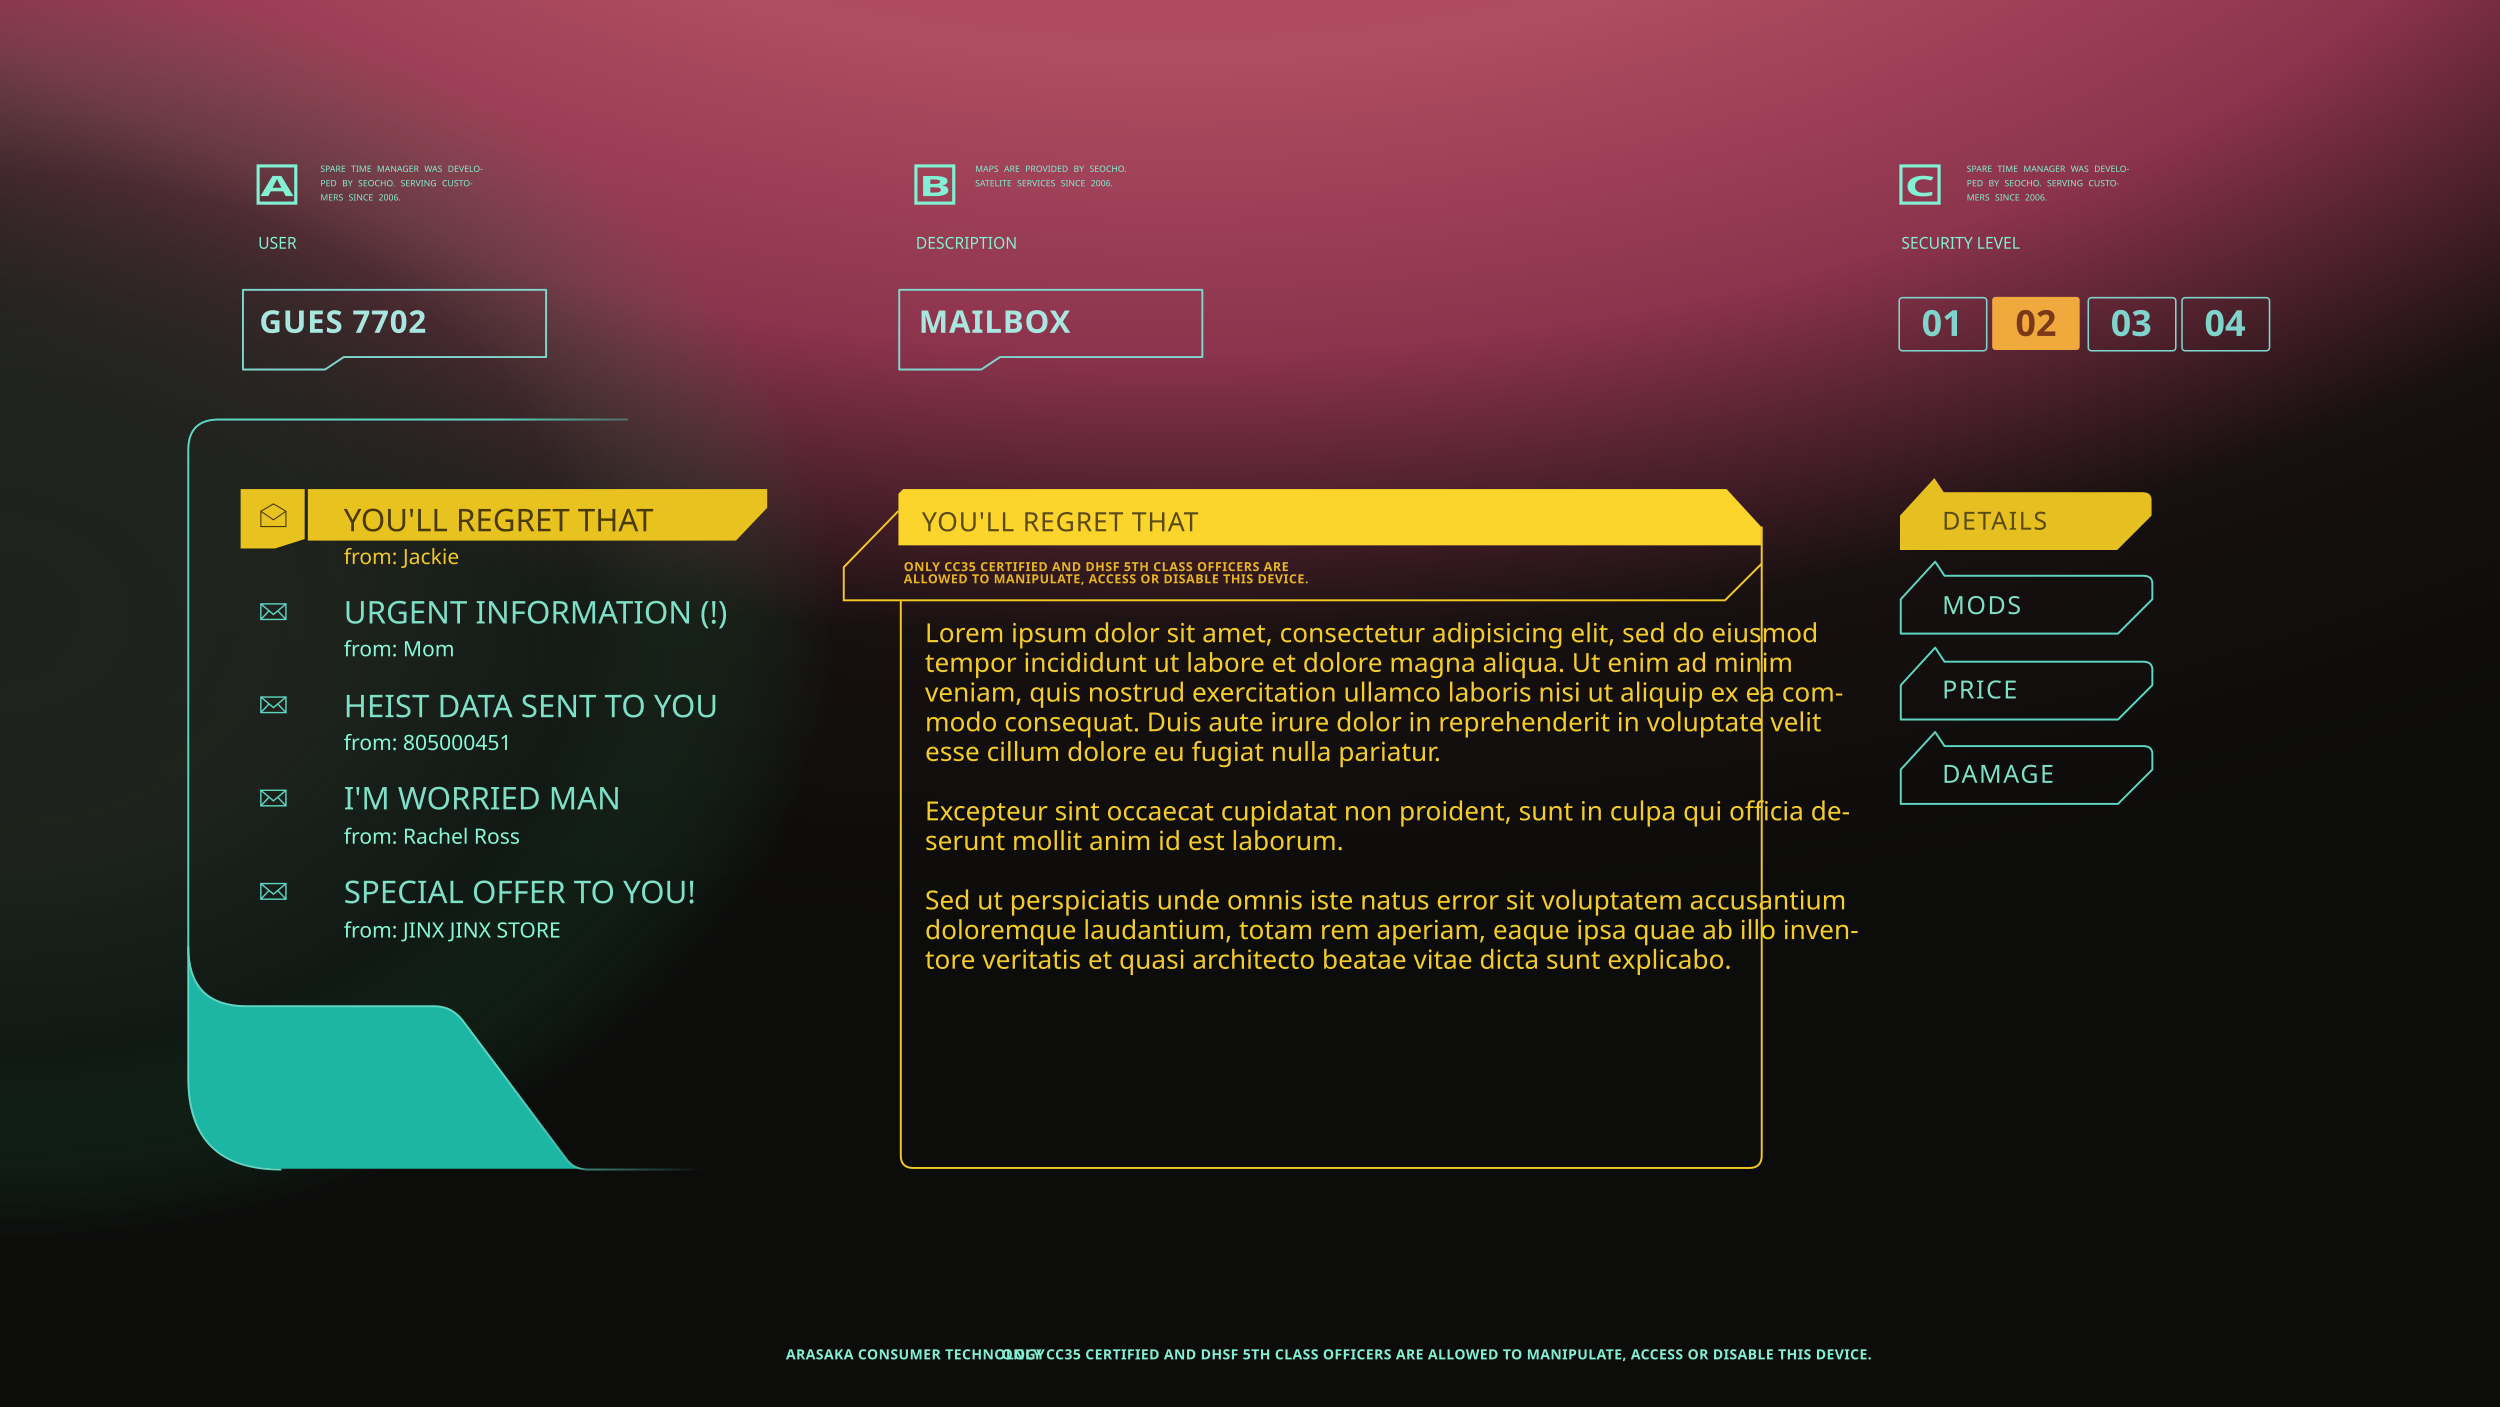
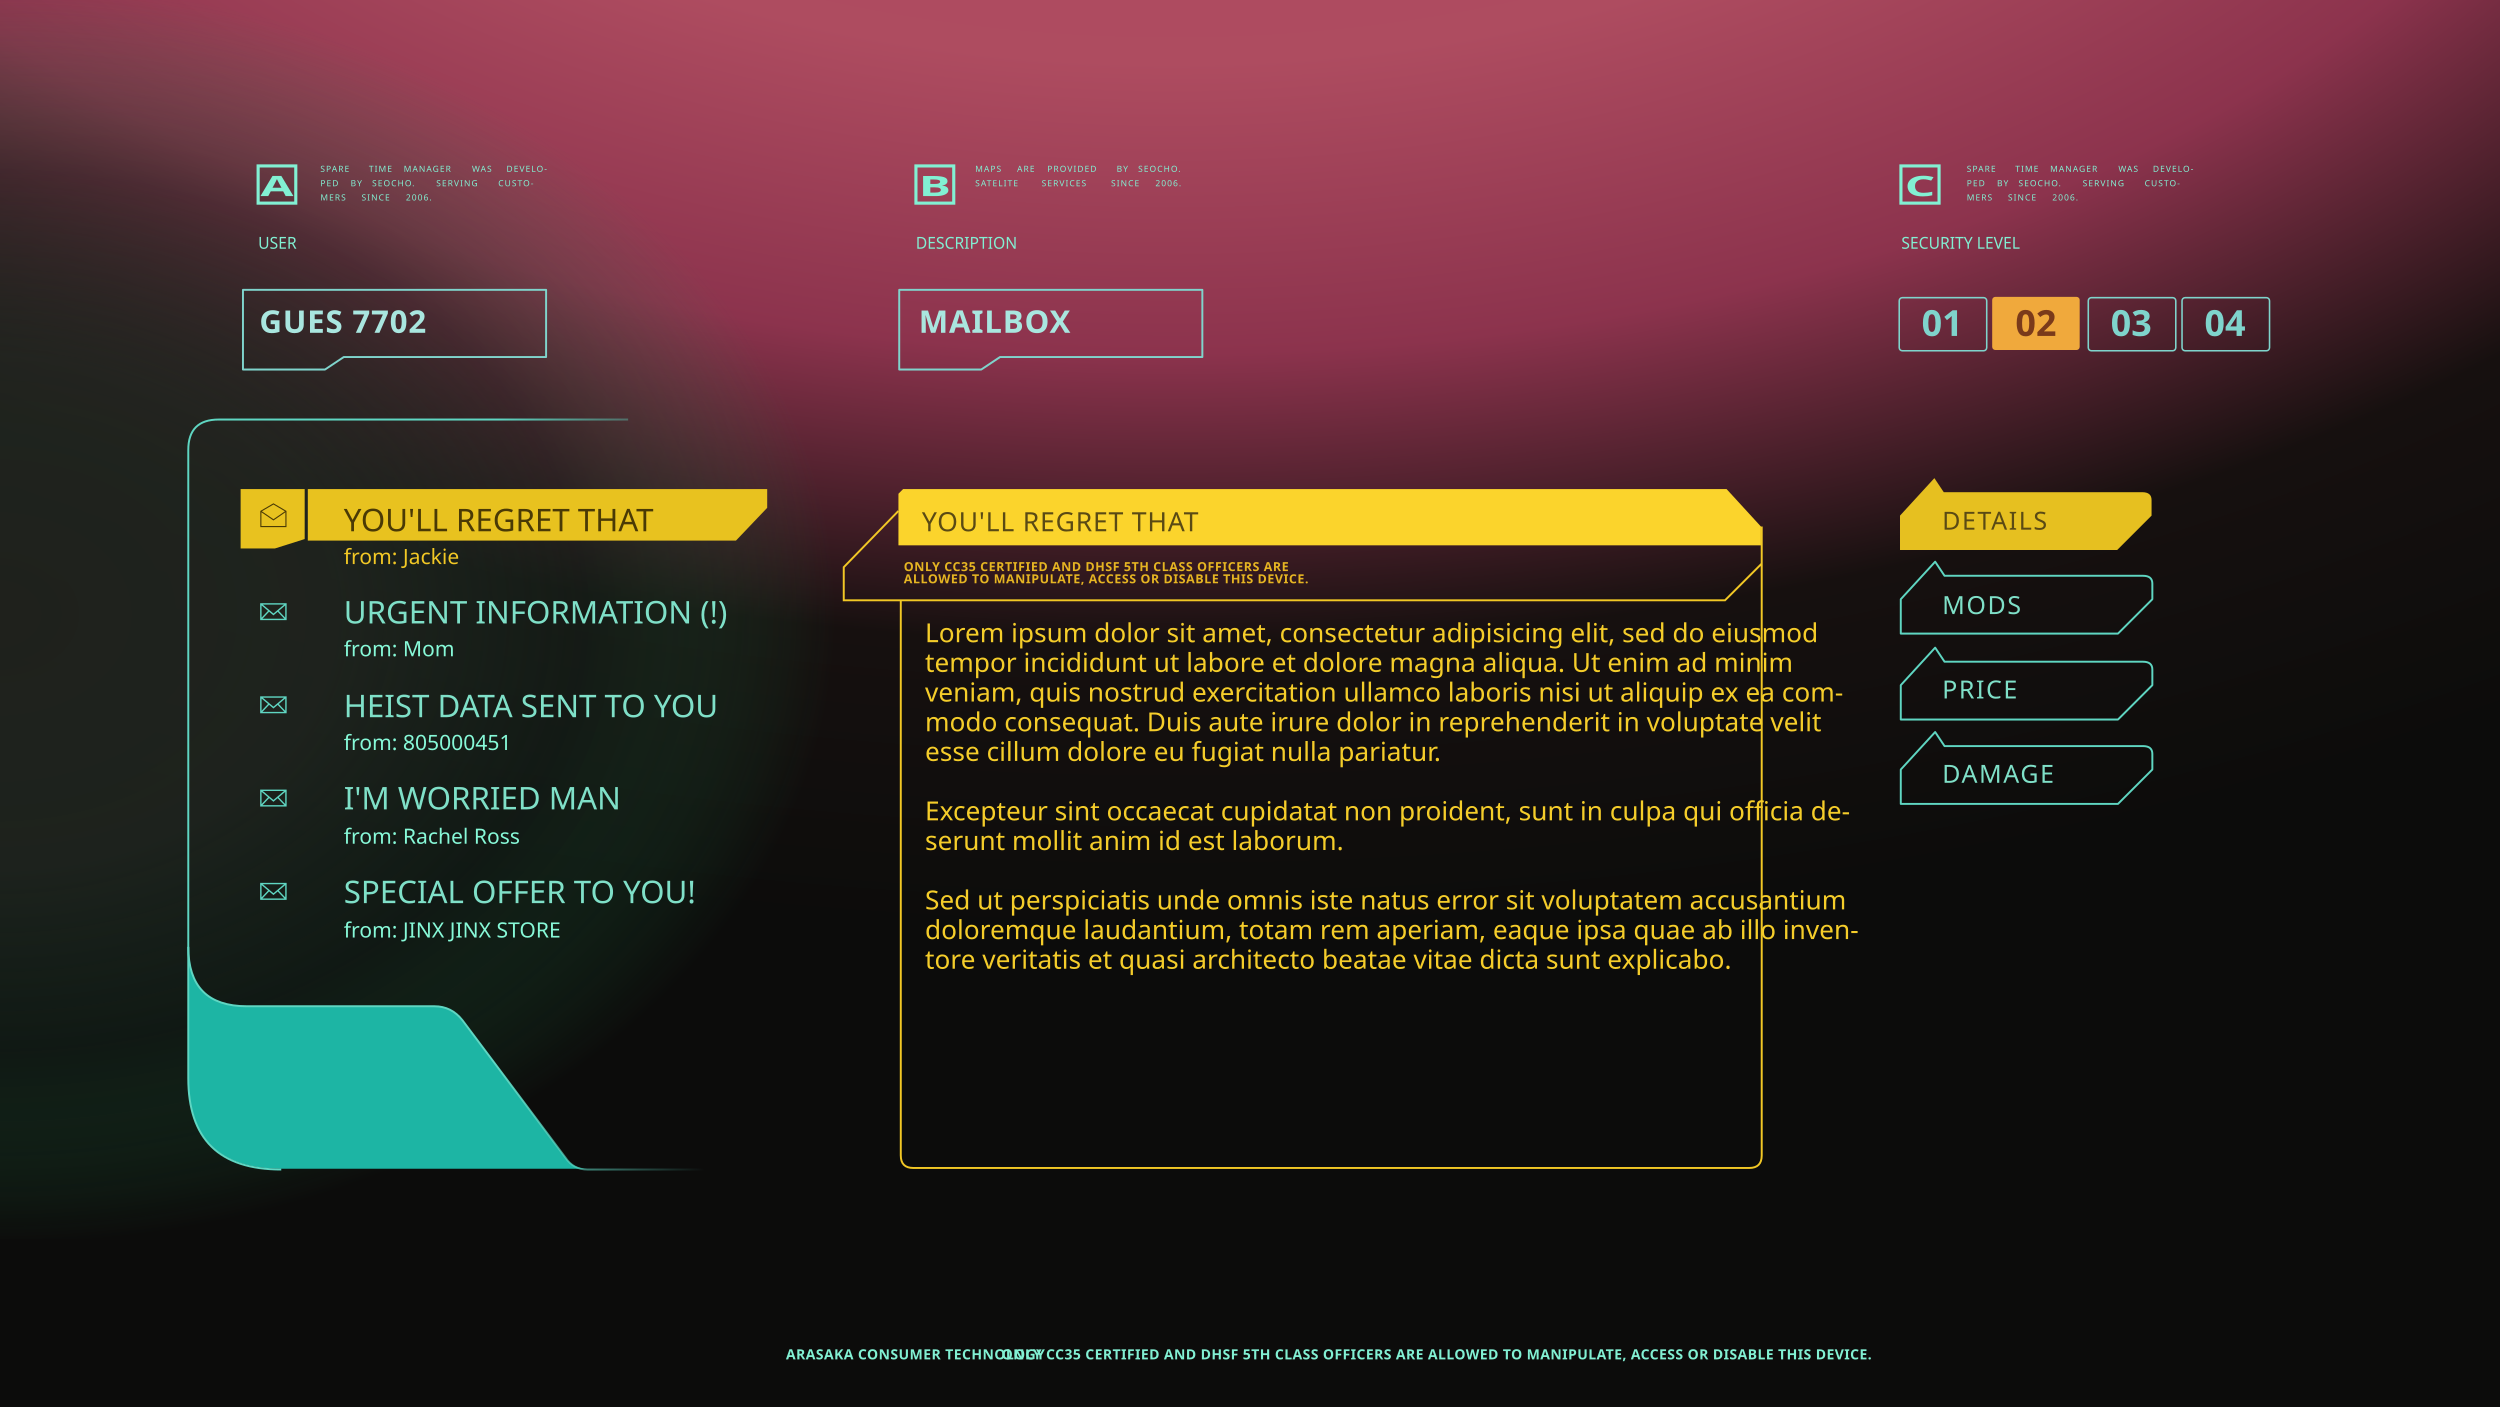
<svg xmlns="http://www.w3.org/2000/svg" width="1600" height="900" viewBox="0 0 1600 900">
  <defs>
    <radialGradient id="bloom" cx="0.469" cy="-0.356" r="1">
      <stop offset="0" stop-color="#ad465f" />
      <stop offset="0.2" stop-color="#ad465f" />
      <stop offset="0.4" stop-color="#ae4c60" />
      <stop offset="0.6" stop-color="#8c334d" />
      <stop offset="0.8" stop-color="#16100f" />
      <stop offset="1" stop-color="#0c0c0b" />
    </radialGradient>
    <radialGradient id="leftwash" cx="0" cy="0.5" r="0.5">
      <stop offset="0" stop-color="#1f211c" />
      <stop offset="0.4" stop-color="#202620" stop-opacity="0.85" />
      <stop offset="0.7" stop-color="#15281e" stop-opacity="0.45" />
      <stop offset="1" stop-color="#26884f" stop-opacity="0" />
    </radialGradient>
    <linearGradient id="fadeR" x1="0" x2="1" y1="0" y2="0">
      <stop offset="0" stop-color="#5fd6c2" stop-opacity="1" />
      <stop offset="0.6" stop-color="#5fd6c2" stop-opacity="1" />
      <stop offset="1" stop-color="#5fd6c2" stop-opacity="0" />
    </linearGradient>
    <path id="chev" d="M 0,46 V 24 L 22,0 L 28,9 H 155 Q 161,9 161,14 V 24 L 139,46 Z" />
    <path id="env-open" d="M 0,4.7 L 8.05,0 L 16.05,4.7 V 14.5 H 0 Z M 0,4.7 L 8.05,10.2 L 16.05,4.7" />
    <path id="env" d="M 0,0 H 16.05 V 9.95 H 0 Z M 0,0 L 8.05,6.75 L 16.05,0 M 0,9.95 L 5.25,4.4 M 16.05,9.95 L 10.8,4.43" />
    <rect id="badge" width="56" height="34" rx="2" />
    <clipPath id="message-extrude-clip">
      <rect x="534" y="300" width="850" height="456">
        <animate id="message-extrude" attributeName="width" from="0" to="850" begin="0s" dur="0.45s" calcMode="spline" keyTimes="0;1" keySplines="0.33 1 0.68 1" fill="freeze" />
      </rect>
    </clipPath>
  </defs>
  <rect width="1600" height="900" fill="#0c0c0b" />
  <rect width="1600" height="929" fill="url(#bloom)" />
  <rect x="0" y="-7" width="1070" height="800" fill="url(#leftwash)" />
  <g font-family="Rajdhani" fill="#7fd4cc">
-     <g font-family="Michroma" font-size="5.56" font-weight="400" fill="#82f0d3">
-       <text x="205" y="110">SPARE <tspan dx="2">TIME</tspan>
-         <tspan dx="2">MANAGER</tspan>
-         <tspan dx="2">WAS</tspan>
-         <tspan dx="2">DEVELO-</tspan>
+     <g font-family="Krona One" font-size="5.46" font-weight="400" letter-spacing="0.64" fill="#82f0d3">
+       <text x="205" y="110">SPARE <tspan x="236.07">TIME</tspan>
+         <tspan x="258.35">MANAGER</tspan>
+         <tspan x="302.05">WAS</tspan>
+         <tspan x="324.13">DEVELO-</tspan>
      </text>
-       <text x="205" y="119.2">PED <tspan dx="2">BY</tspan>
-         <tspan dx="2">SEOCHO.</tspan>
-         <tspan dx="2">SERVING</tspan>
-         <tspan dx="2">CUSTO-</tspan>
+       <text x="205" y="119.2">PED <tspan x="224.36">BY</tspan>
+         <tspan x="238.11">SEOCHO.</tspan>
+         <tspan x="279.17">SERVING</tspan>
+         <tspan x="318.85">CUSTO-</tspan>
      </text>
-       <text x="205" y="128.3">MERS <tspan dx="2">SINCE</tspan>
-         <tspan dx="2">2006.</tspan>
+       <text x="205" y="128.3">MERS <tspan x="231.37">SINCE</tspan>
+         <tspan x="259.76">2006.</tspan>
      </text>
-       <text x="624.1" y="110">MAPS <tspan dx="2">ARE</tspan>
-         <tspan dx="2">PROVIDED</tspan>
-         <tspan dx="2">BY</tspan>
-         <tspan dx="2">SEOCHO.</tspan>
+       <text x="624.1" y="110">MAPS <tspan x="650.9">ARE</tspan>
+         <tspan x="670.24">PROVIDED</tspan>
+         <tspan x="714.63">BY</tspan>
+         <tspan x="728.38">SEOCHO.</tspan>
      </text>
-       <text x="624.1" y="119.2">SATELITE <tspan dx="2">SERVICES</tspan>
-         <tspan dx="2">SINCE</tspan>
-         <tspan dx="2">2006.</tspan>
+       <text x="624.1" y="119.2">SATELITE <tspan x="666.64">SERVICES</tspan>
+         <tspan x="711.05">SINCE</tspan>
+         <tspan x="739.44">2006.</tspan>
      </text>
-       <text x="1258.7" y="110">SPARE <tspan dx="2">TIME</tspan>
-         <tspan dx="2">MANAGER</tspan>
-         <tspan dx="2">WAS</tspan>
-         <tspan dx="2">DEVELO-</tspan>
+       <text x="1258.7" y="110">SPARE <tspan x="1289.77">TIME</tspan>
+         <tspan x="1312.05">MANAGER</tspan>
+         <tspan x="1355.75">WAS</tspan>
+         <tspan x="1377.83">DEVELO-</tspan>
      </text>
-       <text x="1258.7" y="119.2">PED <tspan dx="2">BY</tspan>
-         <tspan dx="2">SEOCHO.</tspan>
-         <tspan dx="2">SERVING</tspan>
-         <tspan dx="2">CUSTO-</tspan>
+       <text x="1258.7" y="119.2">PED <tspan x="1278.06">BY</tspan>
+         <tspan x="1291.81">SEOCHO.</tspan>
+         <tspan x="1332.87">SERVING</tspan>
+         <tspan x="1372.55">CUSTO-</tspan>
      </text>
-       <text x="1258.7" y="128.3">MERS <tspan dx="2">SINCE</tspan>
-         <tspan dx="2">2006.</tspan>
+       <text x="1258.7" y="128.3">MERS <tspan x="1285.07">SINCE</tspan>
+         <tspan x="1313.46">2006.</tspan>
      </text>
    </g>
    <g fill="none" stroke="#82f0d3" stroke-width="2">
      <rect x="165.2" y="106.2" width="24.1" height="23.8" />
      <rect x="586.2" y="106.2" width="24.2" height="23.8" />
      <rect x="1216.6" y="106.2" width="24.4" height="23.8" />
    </g>
    <g font-size="18" font-weight="600" text-anchor="middle" fill="#82f0d3">
      <text transform="translate(177.25 125.5) scale(1.7 1)">A</text>
      <text transform="translate(598.3 125.5) scale(1.7 1)">B</text>
      <text transform="translate(1228.8 125.5) scale(1.7 1)">C</text>
    </g>
    <g font-family="Michroma" font-size="10.56" font-weight="400" fill="#82f0d3">
      <text transform="translate(165.2 159.2) scale(0.95 1)">USER</text>
      <text transform="translate(586.1 159.2) scale(0.95 1)">DESCRIPTION</text>
      <text transform="translate(1216.85 159.2) scale(0.95 1)">SECURITY LEVEL</text>
    </g>
  </g>
  <g fill="none" stroke="#7fd4cc" stroke-width="1.25" stroke-linejoin="round">
    <path d="M 155.5,185.5 H 349.5 V 228.5 H 220 L 208,236.5 H 155.5 Z" />
    <path d="M 575.5,185.5 H 769.5 V 228.5 H 640 L 628,236.5 H 575.5 Z" />
  </g>
  <g font-family="Rajdhani" font-size="20" font-weight="600" letter-spacing="0.5" fill="#a9e6df">
    <text x="166" y="213">GUES 7702</text>
    <text x="588" y="213">MAILBOX</text>
  </g>
  <g font-family="Rajdhani" font-size="23" font-weight="600" text-anchor="middle">
    <use href="#badge" x="1215.5" y="190.5" fill="none" stroke="#7fd4cc" stroke-width="1" />
    <text x="1243" y="215" fill="#7fd4cc">01</text>
    <use href="#badge" x="1275" y="190" fill="#f0a93c" />
    <text x="1303" y="215" fill="#7a3a1a">02</text>
    <use href="#badge" x="1336.5" y="190.5" fill="none" stroke="#7fd4cc" stroke-width="1" />
    <text x="1364" y="215" fill="#7fd4cc">03</text>
    <use href="#badge" x="1396.5" y="190.5" fill="none" stroke="#7fd4cc" stroke-width="1" />
    <text x="1424" y="215" fill="#7fd4cc">04</text>
  </g>
  <path d="M 120.5,606 Q 120.5,644 158,644 H 278 Q 289,644 296,653 L 362,741 Q 367,748 376,748 H 180 Q 120.5,748 120.5,690 Z" fill="#1db5a4" />
  <path d="M 402,268.5 H 140 Q 120.5,268.5 120.5,288 V 606 Q 120.5,644 158,644 H 278 Q 289,644 296,653 L 362,741 Q 367,748.5 376,748.5 H 451" fill="none" stroke="url(#fadeR)" stroke-width="1.25" />
  <path d="M 120.5,606 V 690 Q 120.5,748.5 180,748.5" fill="none" stroke="#5fd6c2" stroke-width="1.25" />
  <g fill="#e8c21f">
    <path d="M 154,313 H 195 V 345 L 176,351 H 154 Z" />
    <path d="M 197,313 H 491 V 325 L 471,346 H 197 Z" />
  </g>
  <use href="#env-open" x="166.95" y="322.5" fill="none" stroke="#4a3a05" stroke-width="0.7" />
  <text x="220" y="340" font-family="Rajdhani" font-size="20" font-weight="500" fill="#4a3a05">YOU'LL REGRET THAT</text>
  <text x="220" y="361" font-family="Rajdhani" font-size="13.5" font-weight="500" fill="#f2c825">from: Jackie</text>
  <g fill="none" stroke="#5fd6c2" stroke-width="0.9">
    <use href="#env" x="166.95" y="386.5" />
    <use href="#env" x="166.95" y="446.1" />
    <use href="#env" x="166.95" y="505.8" />
    <use href="#env" x="166.95" y="565.5" />
  </g>
  <g font-family="Rajdhani" fill="#7fe0c8">
    <g font-size="20" font-weight="500">
      <text x="220" y="399">URGENT INFORMATION (!)</text>
      <text x="220" y="459">HEIST DATA SENT TO YOU</text>
      <text x="220" y="518">I'M WORRIED MAN</text>
      <text x="220" y="578">SPECIAL OFFER TO YOU!</text>
    </g>
    <g font-size="13.5" font-weight="500" fill="#87f9d8">
      <text x="220" y="420">from: Mom</text>
      <text x="220" y="480">from: 805000451</text>
      <text x="220" y="540">from: Rachel Ross</text>
      <text x="220" y="600">from: JINX JINX STORE</text>
    </g>
  </g>
  <g clip-path="url(#message-extrude-clip)">
    <path d="M 578,313 H 1105 L 1127,337 V 349 H 575 V 316 Z" fill="#fbd42c" />
    <text x="590" y="340" font-family="Rajdhani" font-size="17" letter-spacing="0.5" fill="#5a4a14">YOU'LL REGRET THAT</text>
    <path d="M 575,327 L 540,363 V 384.2 H 1104 L 1127.5,360.7 M 1127.5,337 V 739.5 Q 1127.5,747.5 1119.5,747.5 H 584.5 Q 576.5,747.5 576.5,739.5 V 384.2" fill="none" stroke="#f2c825" stroke-width="1.25" />
    <g font-family="Rajdhani" font-size="8" font-weight="700" letter-spacing="0.34" fill="#e6b522">
      <text x="578.4" y="365.5">ONLY CC35 CERTIFIED AND DHSF 5TH CLASS OFFICERS ARE</text>
      <text x="578.4" y="373.3">ALLOWED TO MANIPULATE, ACCESS OR DISABLE THIS DEVICE.</text>
    </g>
    <g font-family="Rajdhani" font-size="16.8" font-weight="500" fill="#f5cd2a">
      <text x="592" y="411">Lorem ipsum dolor sit amet, consectetur adipisicing elit, sed do eiusmod</text>
      <text x="592" y="430">tempor incididunt ut labore et dolore magna aliqua. Ut enim ad minim</text>
      <text x="592" y="449">veniam, quis nostrud exercitation ullamco laboris nisi ut aliquip ex ea com-</text>
      <text x="592" y="468">modo consequat. Duis aute irure dolor in reprehenderit in voluptate velit</text>
      <text x="592" y="487">esse cillum dolore eu fugiat nulla pariatur.</text>
      <text x="592" y="525">Excepteur sint occaecat cupidatat non proident, sunt in culpa qui officia de-</text>
      <text x="592" y="544">serunt mollit anim id est laborum.</text>
      <text x="592" y="582">Sed ut perspiciatis unde omnis iste natus error sit voluptatem accusantium</text>
      <text x="592" y="601">doloremque laudantium, totam rem aperiam, eaque ipsa quae ab illo inven-</text>
      <text x="592" y="620">tore veritatis et quasi architecto beatae vitae dicta sunt explicabo.</text>
    </g>
    <use href="#chev" x="1216" y="306" fill="#e6c020" />
    <g fill="none" stroke="#5fd6c2" stroke-width="1.25" stroke-linejoin="round">
      <use href="#chev" x="1216.5" y="359.5" />
      <use href="#chev" x="1216.5" y="414.5" />
      <use href="#chev" x="1216.5" y="468.5" />
    </g>
    <g font-family="Rajdhani" font-size="16" letter-spacing="1">
      <text x="1243" y="339" fill="#5a4a14">DETAILS</text>
      <text x="1243" y="393" fill="#7fe0c8">MODS</text>
      <text x="1243" y="447" fill="#7fe0c8">PRICE</text>
      <text x="1243" y="501" fill="#7fe0c8">DAMAGE</text>
    </g>
  </g>
  <g font-family="Rajdhani" font-size="9" font-weight="700" fill="#82f0d3">
    <text x="503" y="870" letter-spacing="0.25">ARASAKA CONSUMER TECHNOLOGY</text>
    <text x="641" y="870" letter-spacing="0.24">ONLY CC35 CERTIFIED AND DHSF 5TH CLASS OFFICERS ARE ALLOWED TO MANIPULATE, ACCESS OR DISABLE THIS DEVICE.</text>
  </g>
</svg>
